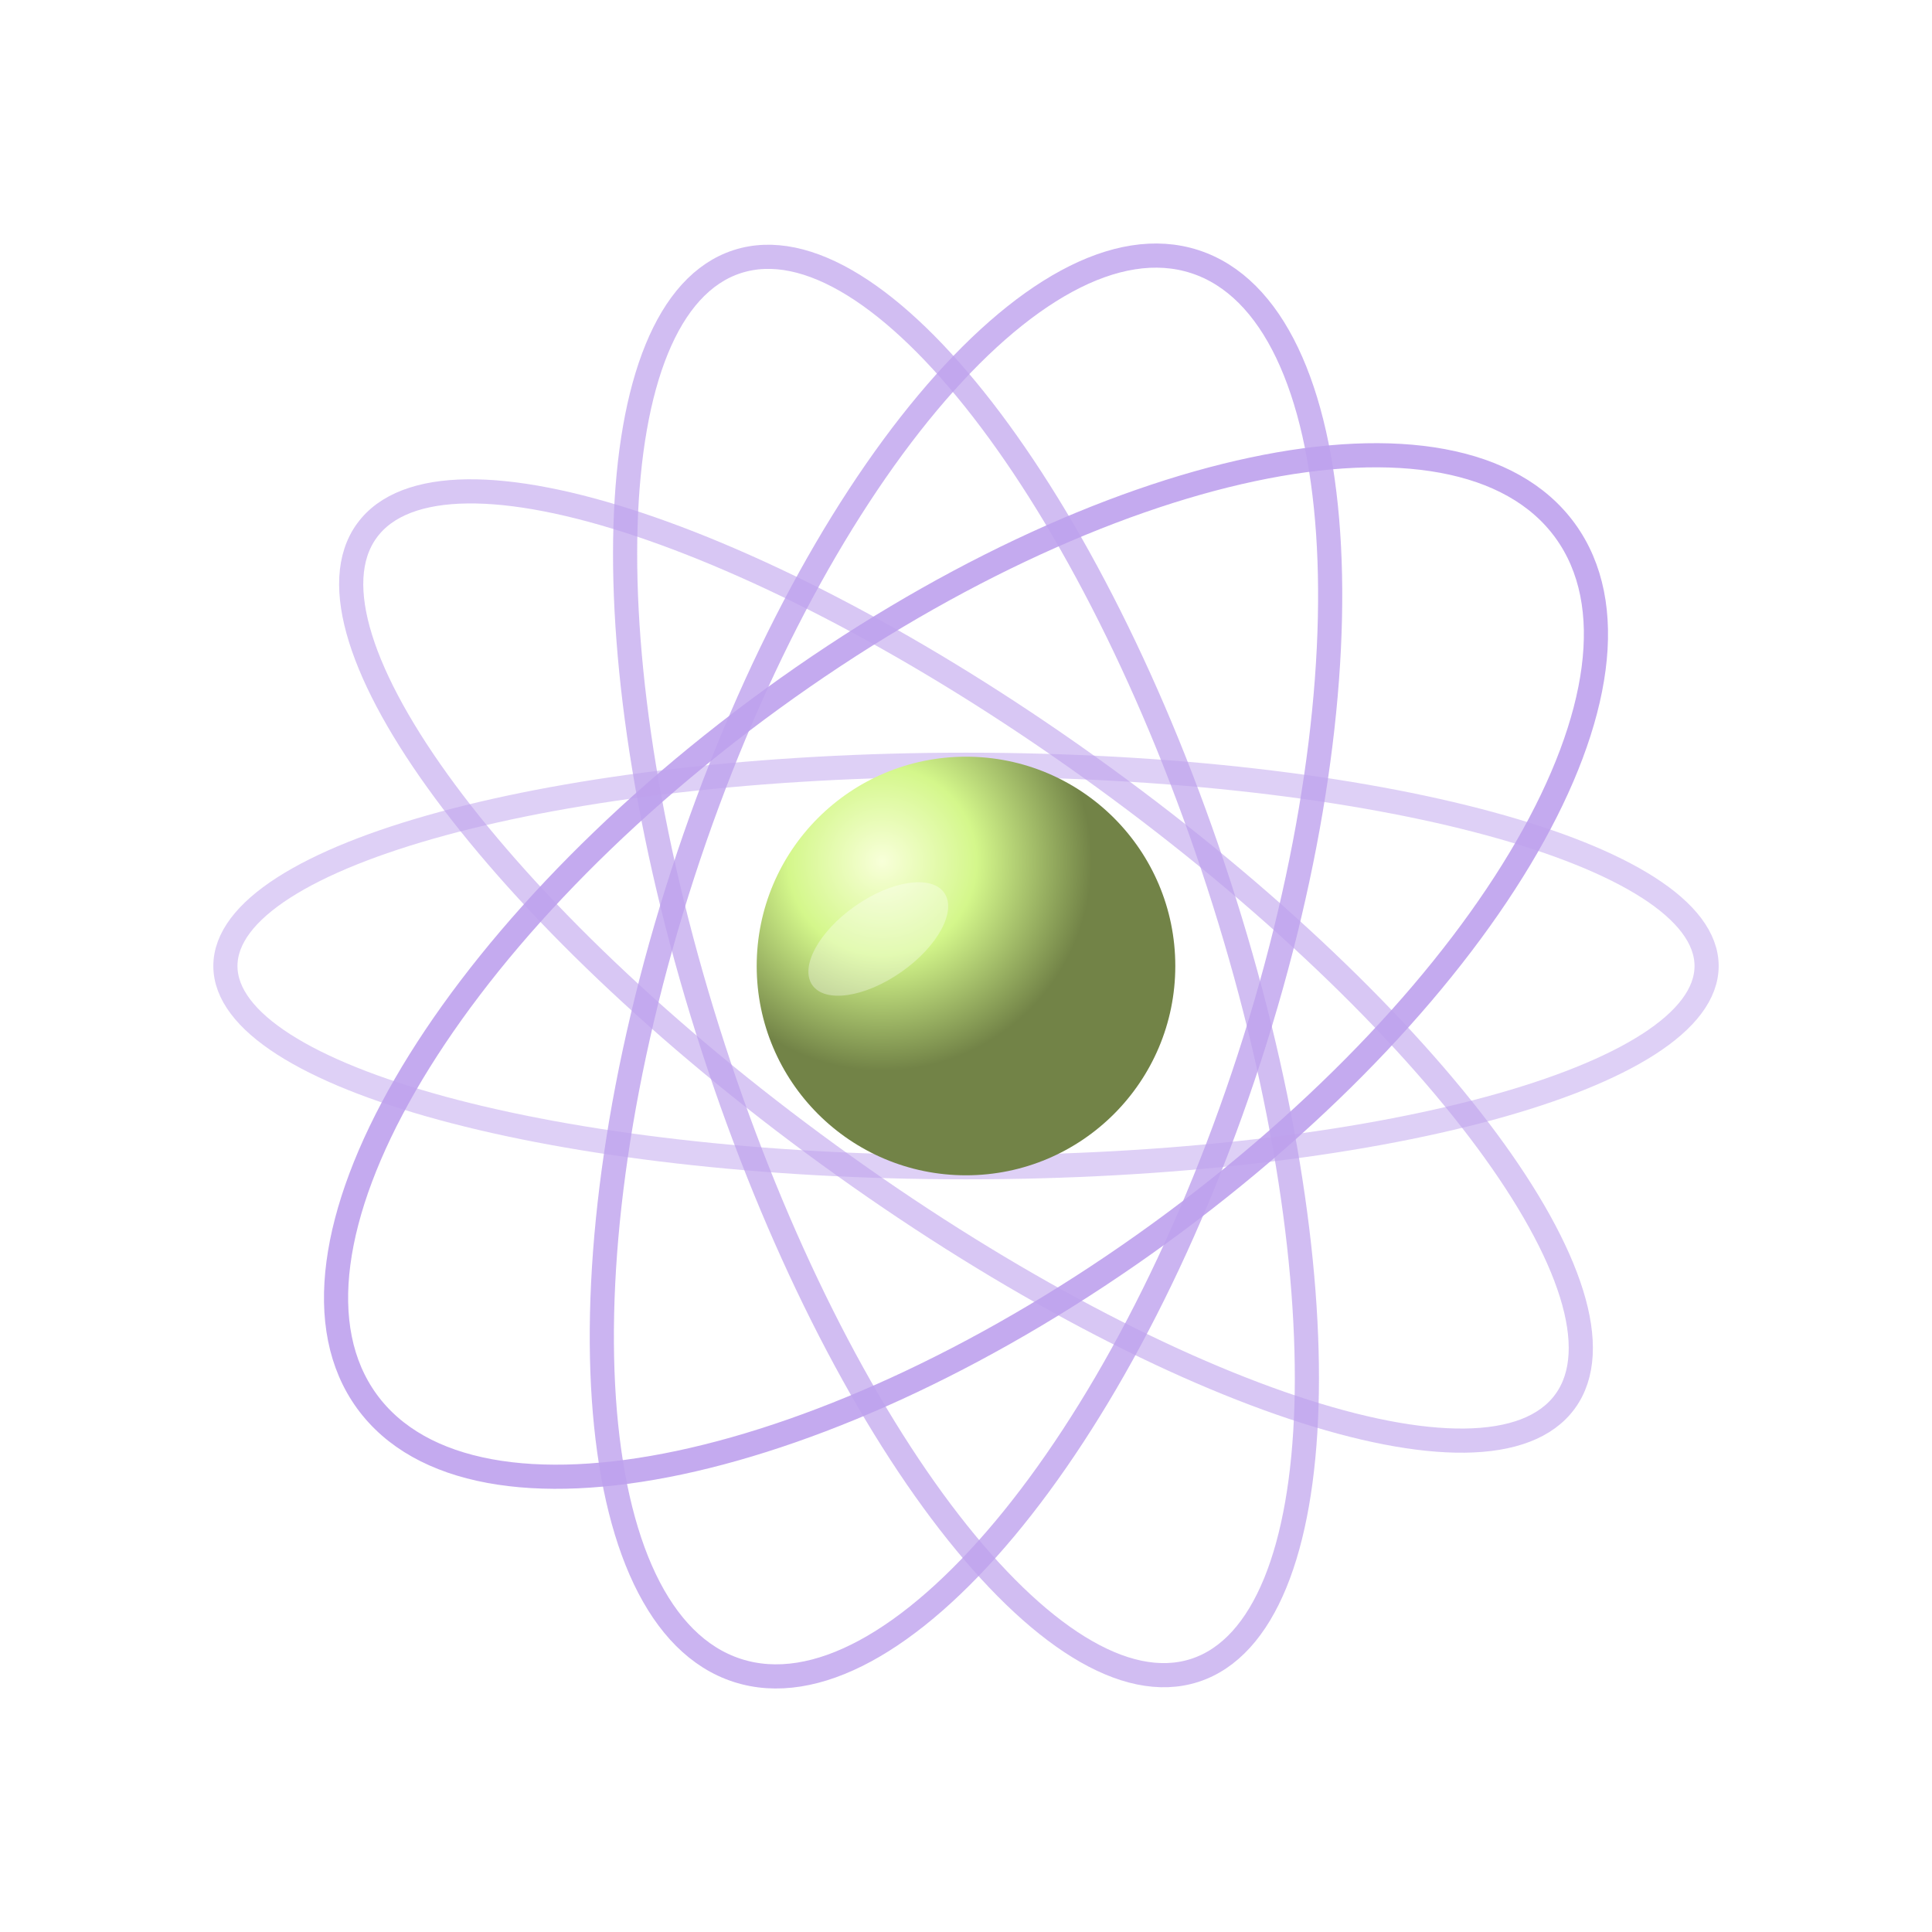
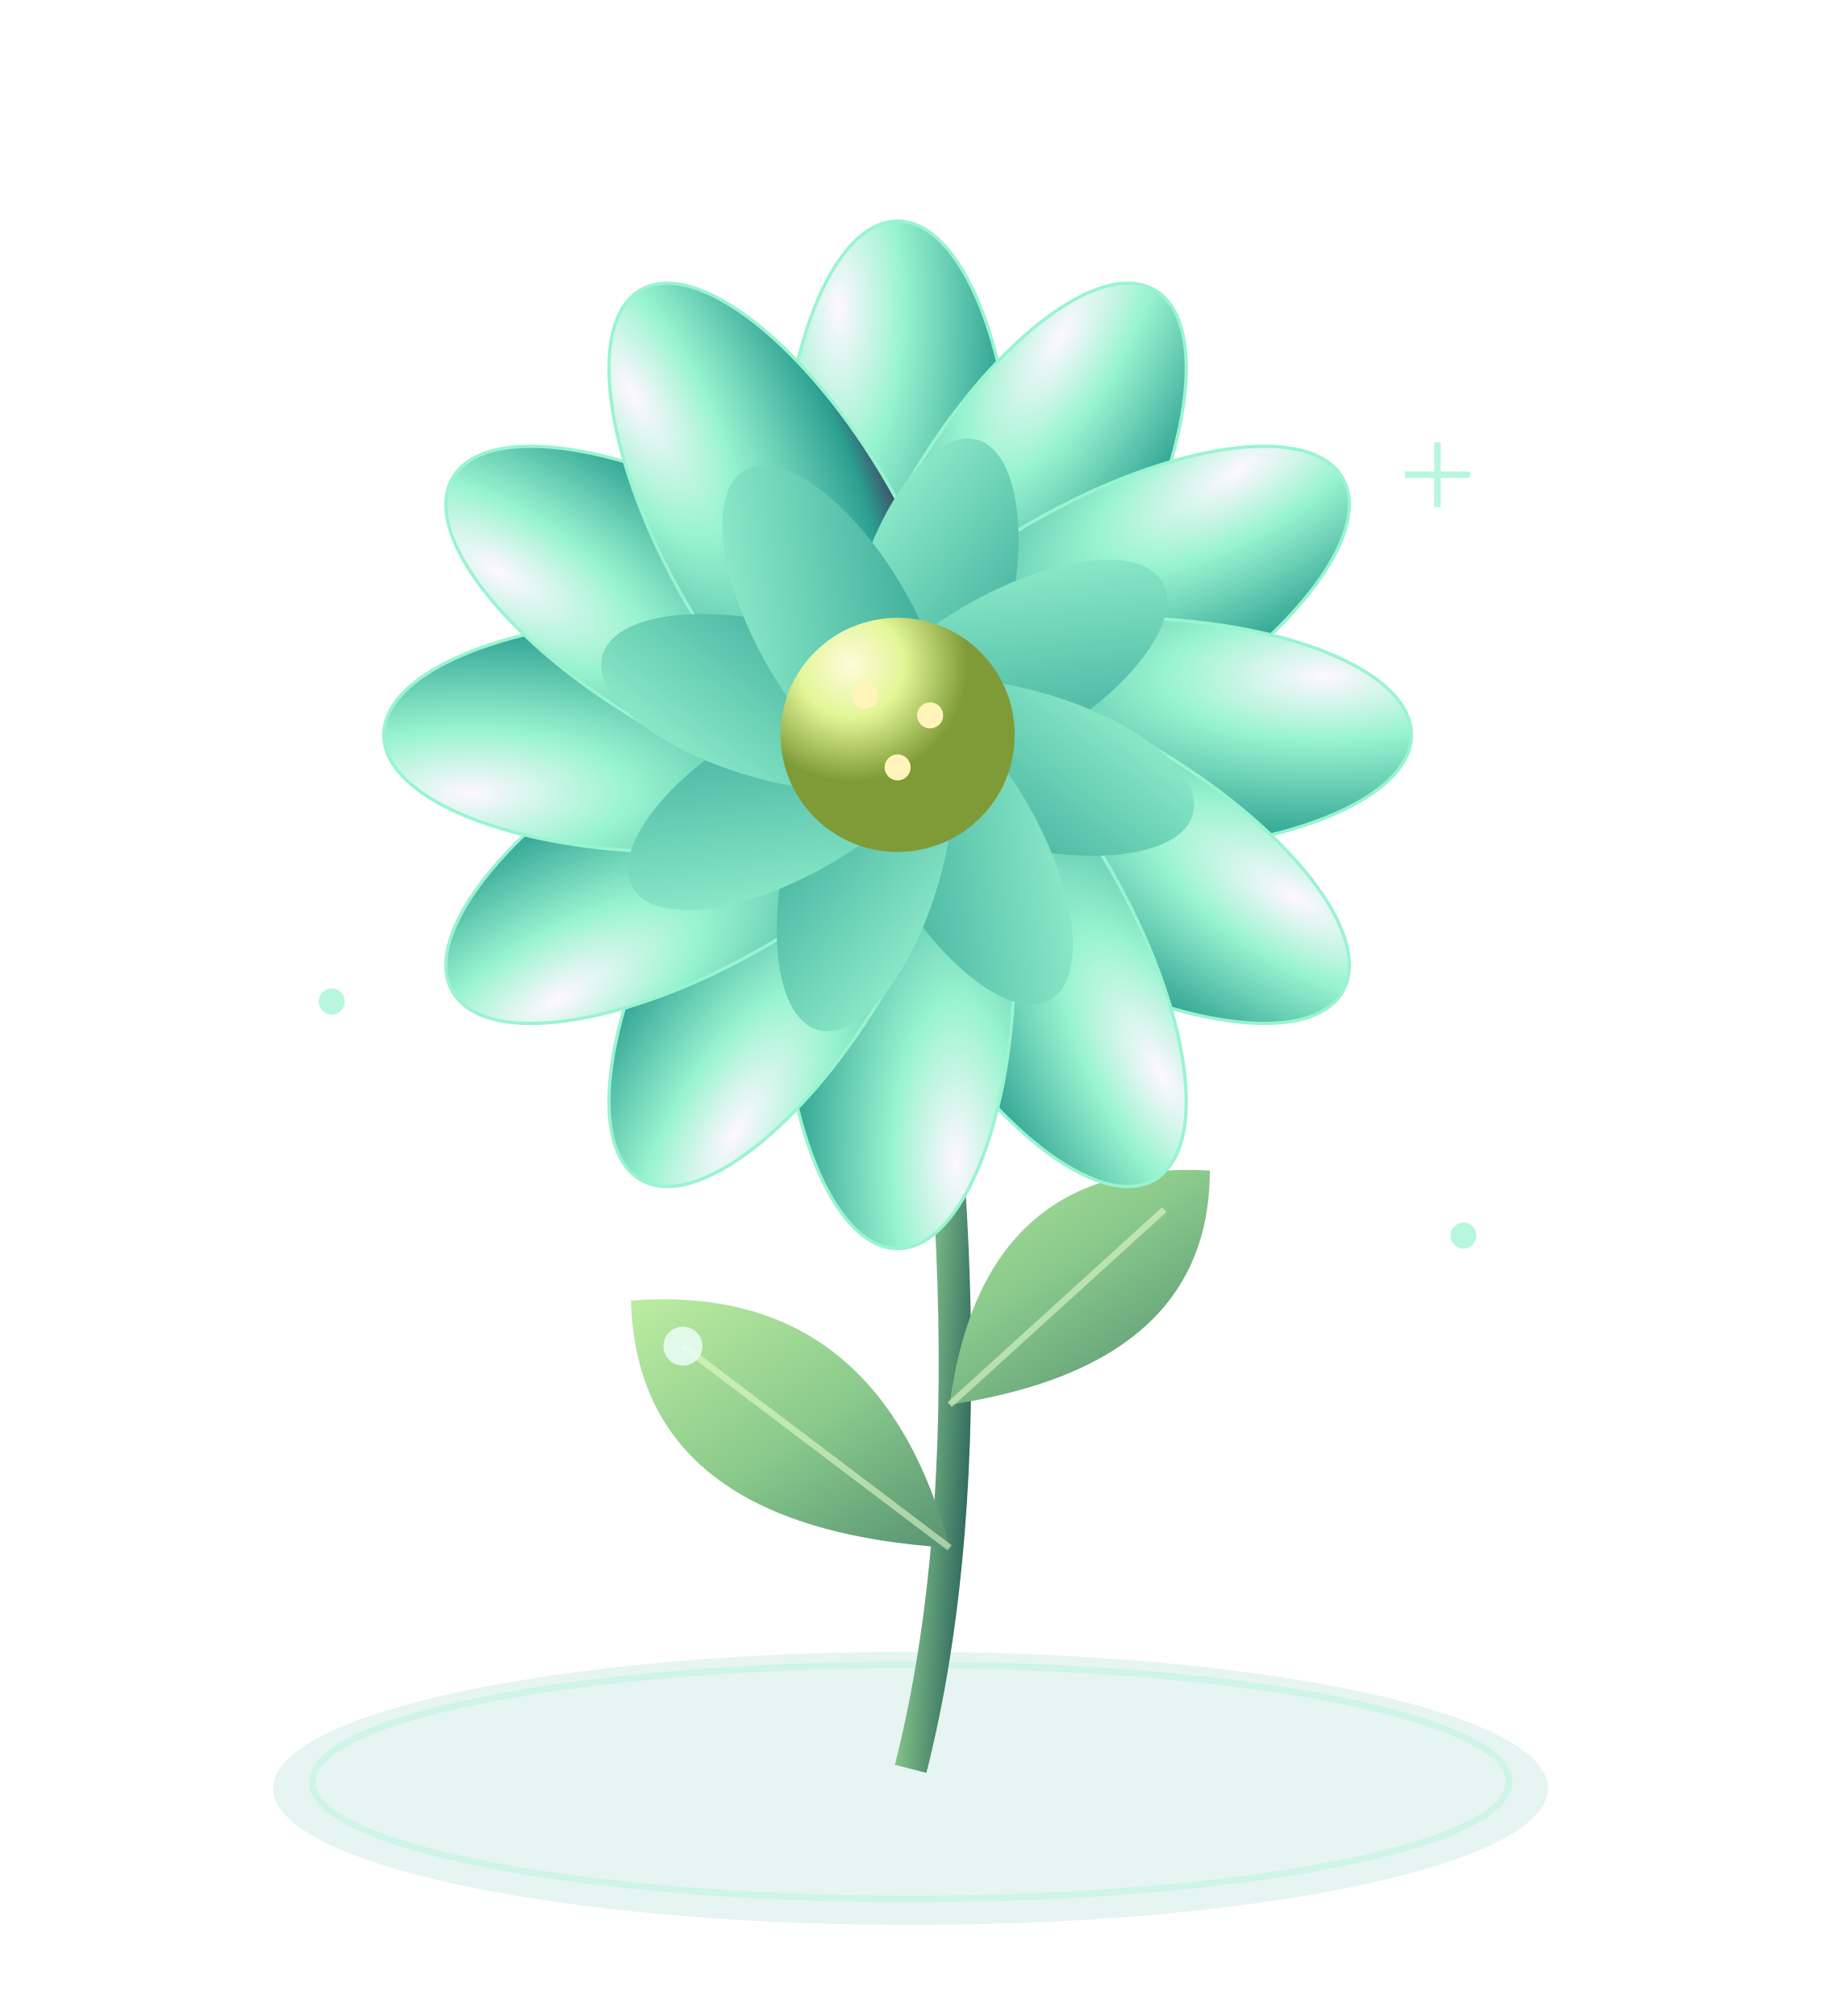
- <svg xmlns="http://www.w3.org/2000/svg" viewBox="0 0 240 240">
+ <svg xmlns="http://www.w3.org/2000/svg" viewBox="0 0 280 310">
  <defs>
-     <radialGradient id="petal" cx="30%" cy="20%" r="90%">
-       <stop stop-color="#fff6ff" />
-       <stop offset=".3" stop-color="#bea1ed" />
-       <stop offset=".75" stop-color="#bea1ed" stop-opacity=".8" />
-       <stop offset="1" stop-color="#31223f" />
+     <radialGradient id="petal" cx="25%" cy="15%" r="90%">
+       <stop stop-color="#fff7ff" />
+       <stop offset=".3" stop-color="#99f4d0" />
+       <stop offset=".8" stop-color="#2c9f91" />
+       <stop offset="1" stop-color="#452655" />
    </radialGradient>
-     <radialGradient id="heart" cx="30%" cy="25%">
-       <stop stop-color="#f8ffd9" />
-       <stop offset=".45" stop-color="#d4f78b" />
-       <stop offset="1" stop-color="#728347" />
+     <linearGradient id="inner" x2="1" y2="1">
+       <stop stop-color="#99f4d0" />
+       <stop offset="1" stop-color="#2c9f91" />
+     </linearGradient>
+     <radialGradient id="gold" cx="30%" cy="20%">
+       <stop stop-color="#fffbdc" />
+       <stop offset=".45" stop-color="#e3f697" />
+       <stop offset="1" stop-color="#7e9b37" />
    </radialGradient>
+     <linearGradient id="leaf" x2="1" y2="1">
+       <stop stop-color="#d7ffac" />
+       <stop offset=".5" stop-color="#89c98b" />
+       <stop offset="1" stop-color="#2d665e" />
+     </linearGradient>
  </defs>
-   <g transform="translate(120 120)">
-     <ellipse rx="92" ry="25" transform="rotate(0)" stroke="#bea1ed" stroke-width="3" fill="none" opacity="0.5" />
-     <ellipse rx="92" ry="29" transform="rotate(36)" stroke="#bea1ed" stroke-width="3" fill="none" opacity="0.6" />
-     <ellipse rx="92" ry="33" transform="rotate(72)" stroke="#bea1ed" stroke-width="3" fill="none" opacity="0.7" />
-     <ellipse rx="92" ry="37" transform="rotate(108)" stroke="#bea1ed" stroke-width="3" fill="none" opacity="0.8" />
-     <ellipse rx="92" ry="41" transform="rotate(144)" stroke="#bea1ed" stroke-width="3" fill="none" opacity="0.9" />
-     <circle r="26" fill="url(#heart)" />
-     <ellipse cx="-7" cy="-9" rx="10" ry="5" fill="#ffffff55" transform="rotate(-35)" />
+   <ellipse cx="140" cy="275" rx="98" ry="21" fill="#2c9f91" opacity=".12" />
+   <ellipse cx="140" cy="274" rx="92" ry="18" fill="none" stroke="#99f4d0" stroke-opacity=".3" />
+   <path d="M140 272Q155 213 137 112" stroke="url(#leaf)" stroke-width="5" fill="none" />
+   <path d="M146 238Q98 235 97 200Q135 197 146 238M146 216Q151 178 186 180Q186 210 146 216" fill="url(#leaf)" />
+   <path d="M146 238L105 207M146 216L179 186" stroke="#e8ffd0" stroke-opacity=".55" fill="none" />
+   <g transform="translate(138 113)">
+     <ellipse cx="0" cy="-34" rx="18" ry="45" transform="rotate(0)" fill="url(#petal)" stroke="#99f4d0" stroke-width=".5" />
+     <ellipse cx="0" cy="-34" rx="18" ry="45" transform="rotate(30)" fill="url(#petal)" stroke="#99f4d0" stroke-width=".5" />
+     <ellipse cx="0" cy="-34" rx="18" ry="45" transform="rotate(60)" fill="url(#petal)" stroke="#99f4d0" stroke-width=".5" />
+     <ellipse cx="0" cy="-34" rx="18" ry="45" transform="rotate(90)" fill="url(#petal)" stroke="#99f4d0" stroke-width=".5" />
+     <ellipse cx="0" cy="-34" rx="18" ry="45" transform="rotate(120)" fill="url(#petal)" stroke="#99f4d0" stroke-width=".5" />
+     <ellipse cx="0" cy="-34" rx="18" ry="45" transform="rotate(150)" fill="url(#petal)" stroke="#99f4d0" stroke-width=".5" />
+     <ellipse cx="0" cy="-34" rx="18" ry="45" transform="rotate(180)" fill="url(#petal)" stroke="#99f4d0" stroke-width=".5" />
+     <ellipse cx="0" cy="-34" rx="18" ry="45" transform="rotate(210)" fill="url(#petal)" stroke="#99f4d0" stroke-width=".5" />
+     <ellipse cx="0" cy="-34" rx="18" ry="45" transform="rotate(240)" fill="url(#petal)" stroke="#99f4d0" stroke-width=".5" />
+     <ellipse cx="0" cy="-34" rx="18" ry="45" transform="rotate(270)" fill="url(#petal)" stroke="#99f4d0" stroke-width=".5" />
+     <ellipse cx="0" cy="-34" rx="18" ry="45" transform="rotate(300)" fill="url(#petal)" stroke="#99f4d0" stroke-width=".5" />
+     <ellipse cx="0" cy="-34" rx="18" ry="45" transform="rotate(330)" fill="url(#petal)" stroke="#99f4d0" stroke-width=".5" />
+     <ellipse cx="0" cy="-19" rx="12" ry="28" transform="rotate(15)" fill="url(#inner)" />
+     <ellipse cx="0" cy="-19" rx="12" ry="28" transform="rotate(60)" fill="url(#inner)" />
+     <ellipse cx="0" cy="-19" rx="12" ry="28" transform="rotate(105)" fill="url(#inner)" />
+     <ellipse cx="0" cy="-19" rx="12" ry="28" transform="rotate(150)" fill="url(#inner)" />
+     <ellipse cx="0" cy="-19" rx="12" ry="28" transform="rotate(195)" fill="url(#inner)" />
+     <ellipse cx="0" cy="-19" rx="12" ry="28" transform="rotate(240)" fill="url(#inner)" />
+     <ellipse cx="0" cy="-19" rx="12" ry="28" transform="rotate(285)" fill="url(#inner)" />
+     <ellipse cx="0" cy="-19" rx="12" ry="28" transform="rotate(330)" fill="url(#inner)" />
+     <circle r="18" fill="url(#gold)" />
+     <g fill="#fff4b9">
+       <circle cx="-5" cy="-6" r="2" />
+       <circle cx="5" cy="-3" r="2" />
+       <circle cy="5" r="2" />
+     </g>
+   </g>
+   <circle cx="105" cy="207" r="3" fill="#edfffc" opacity=".8" />
+   <g fill="#99f4d0" opacity=".7">
+     <circle cx="51" cy="154" r="2" />
+     <circle cx="225" cy="190" r="2" />
+     <path d="M216 73h10m-5-5v10" stroke="#99f4d0" />
  </g>
</svg>
